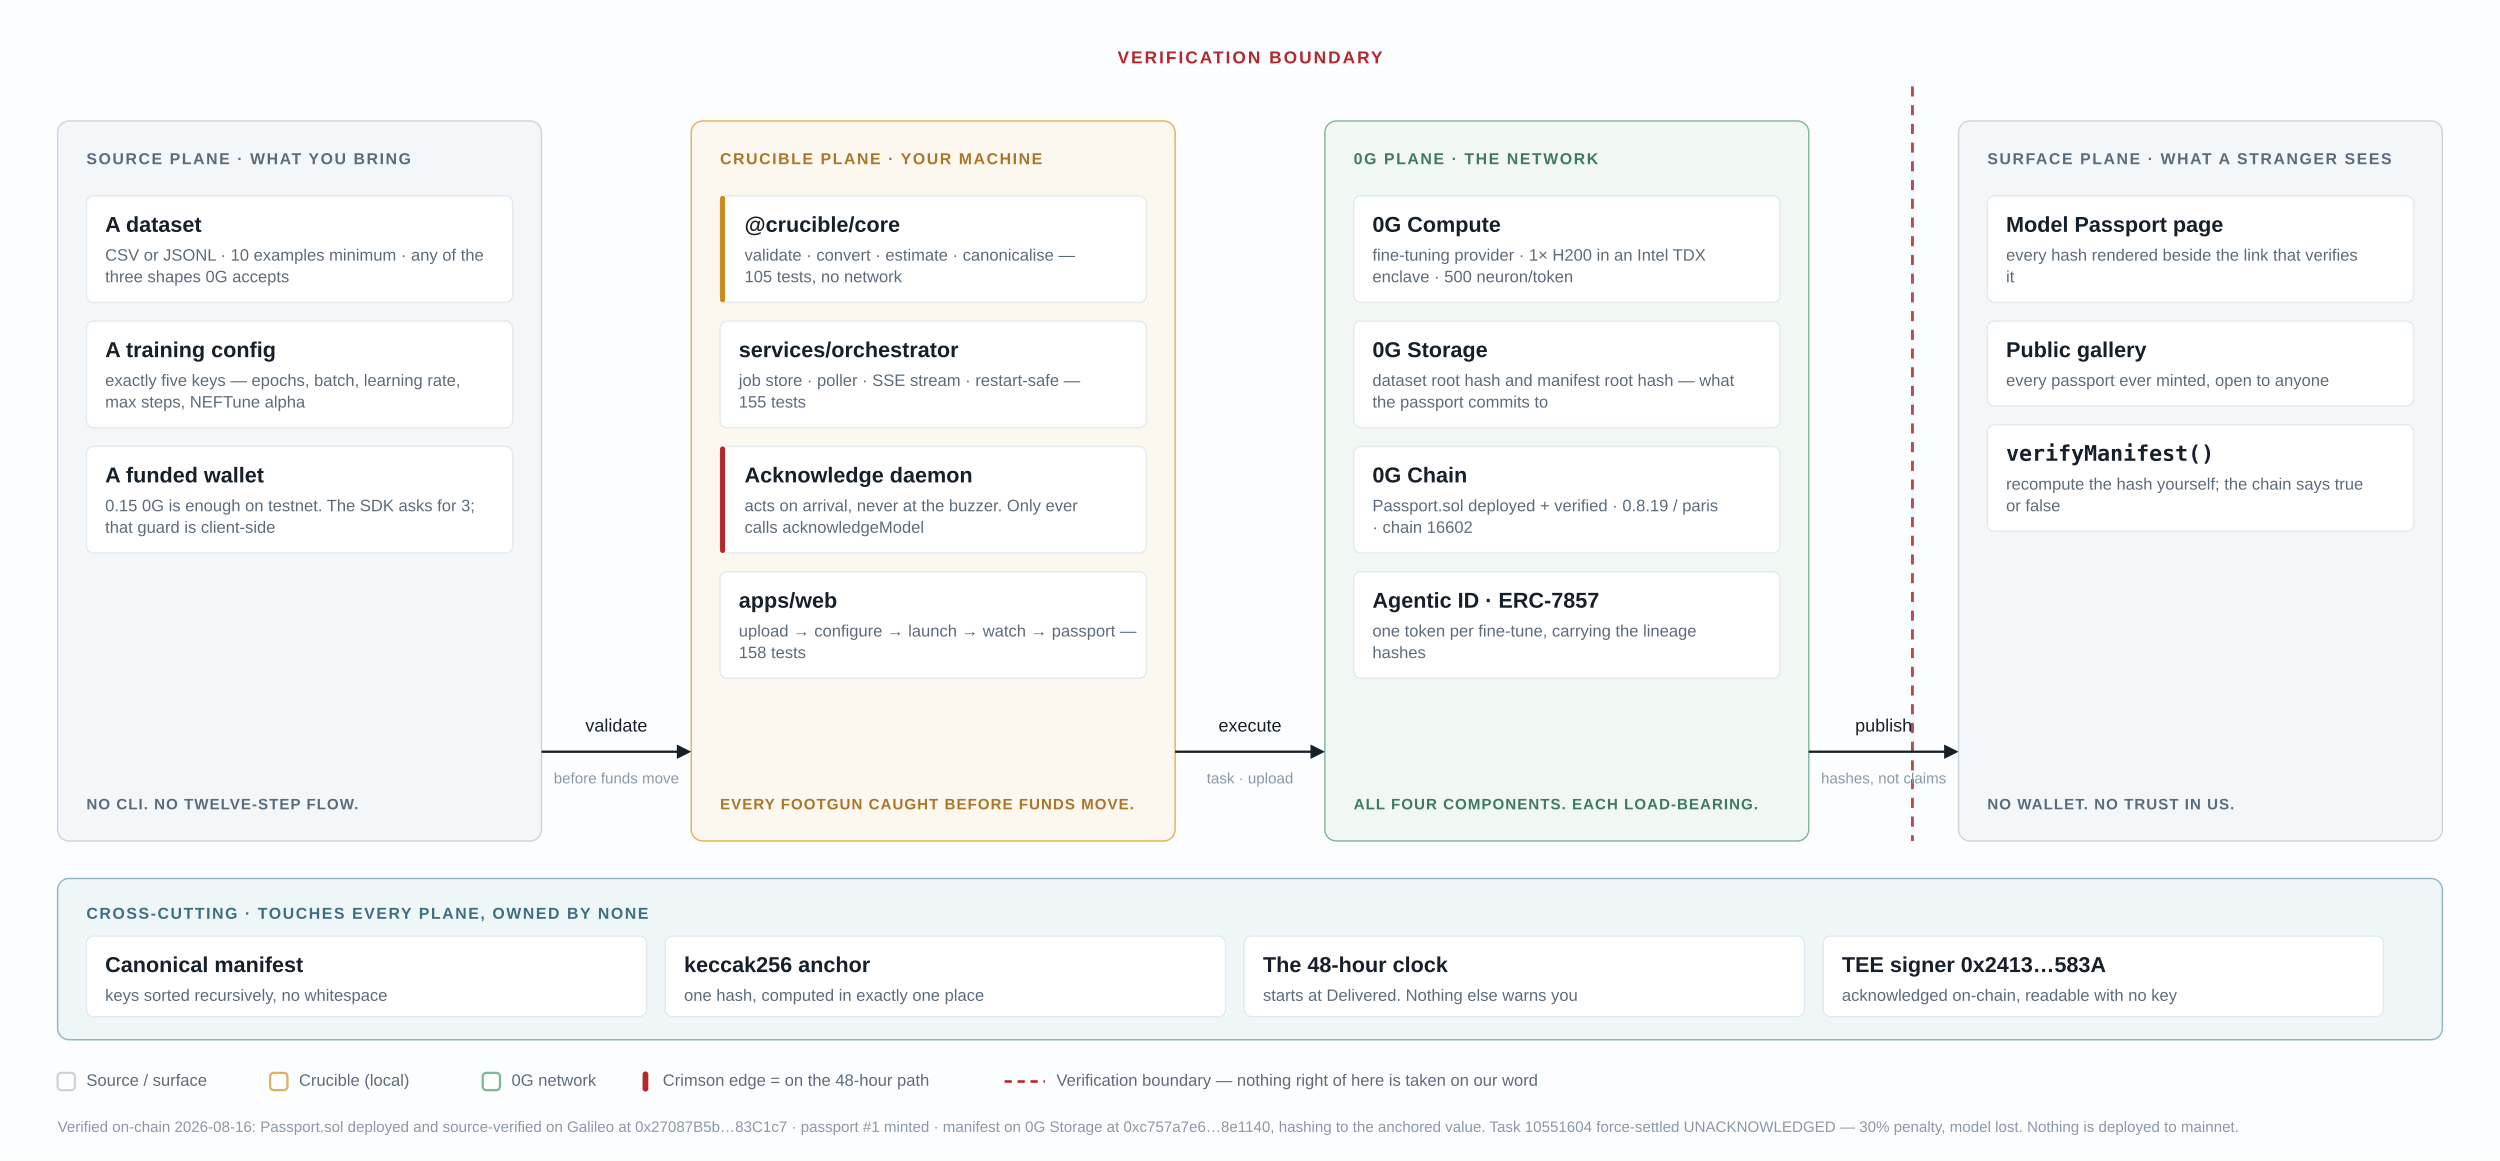
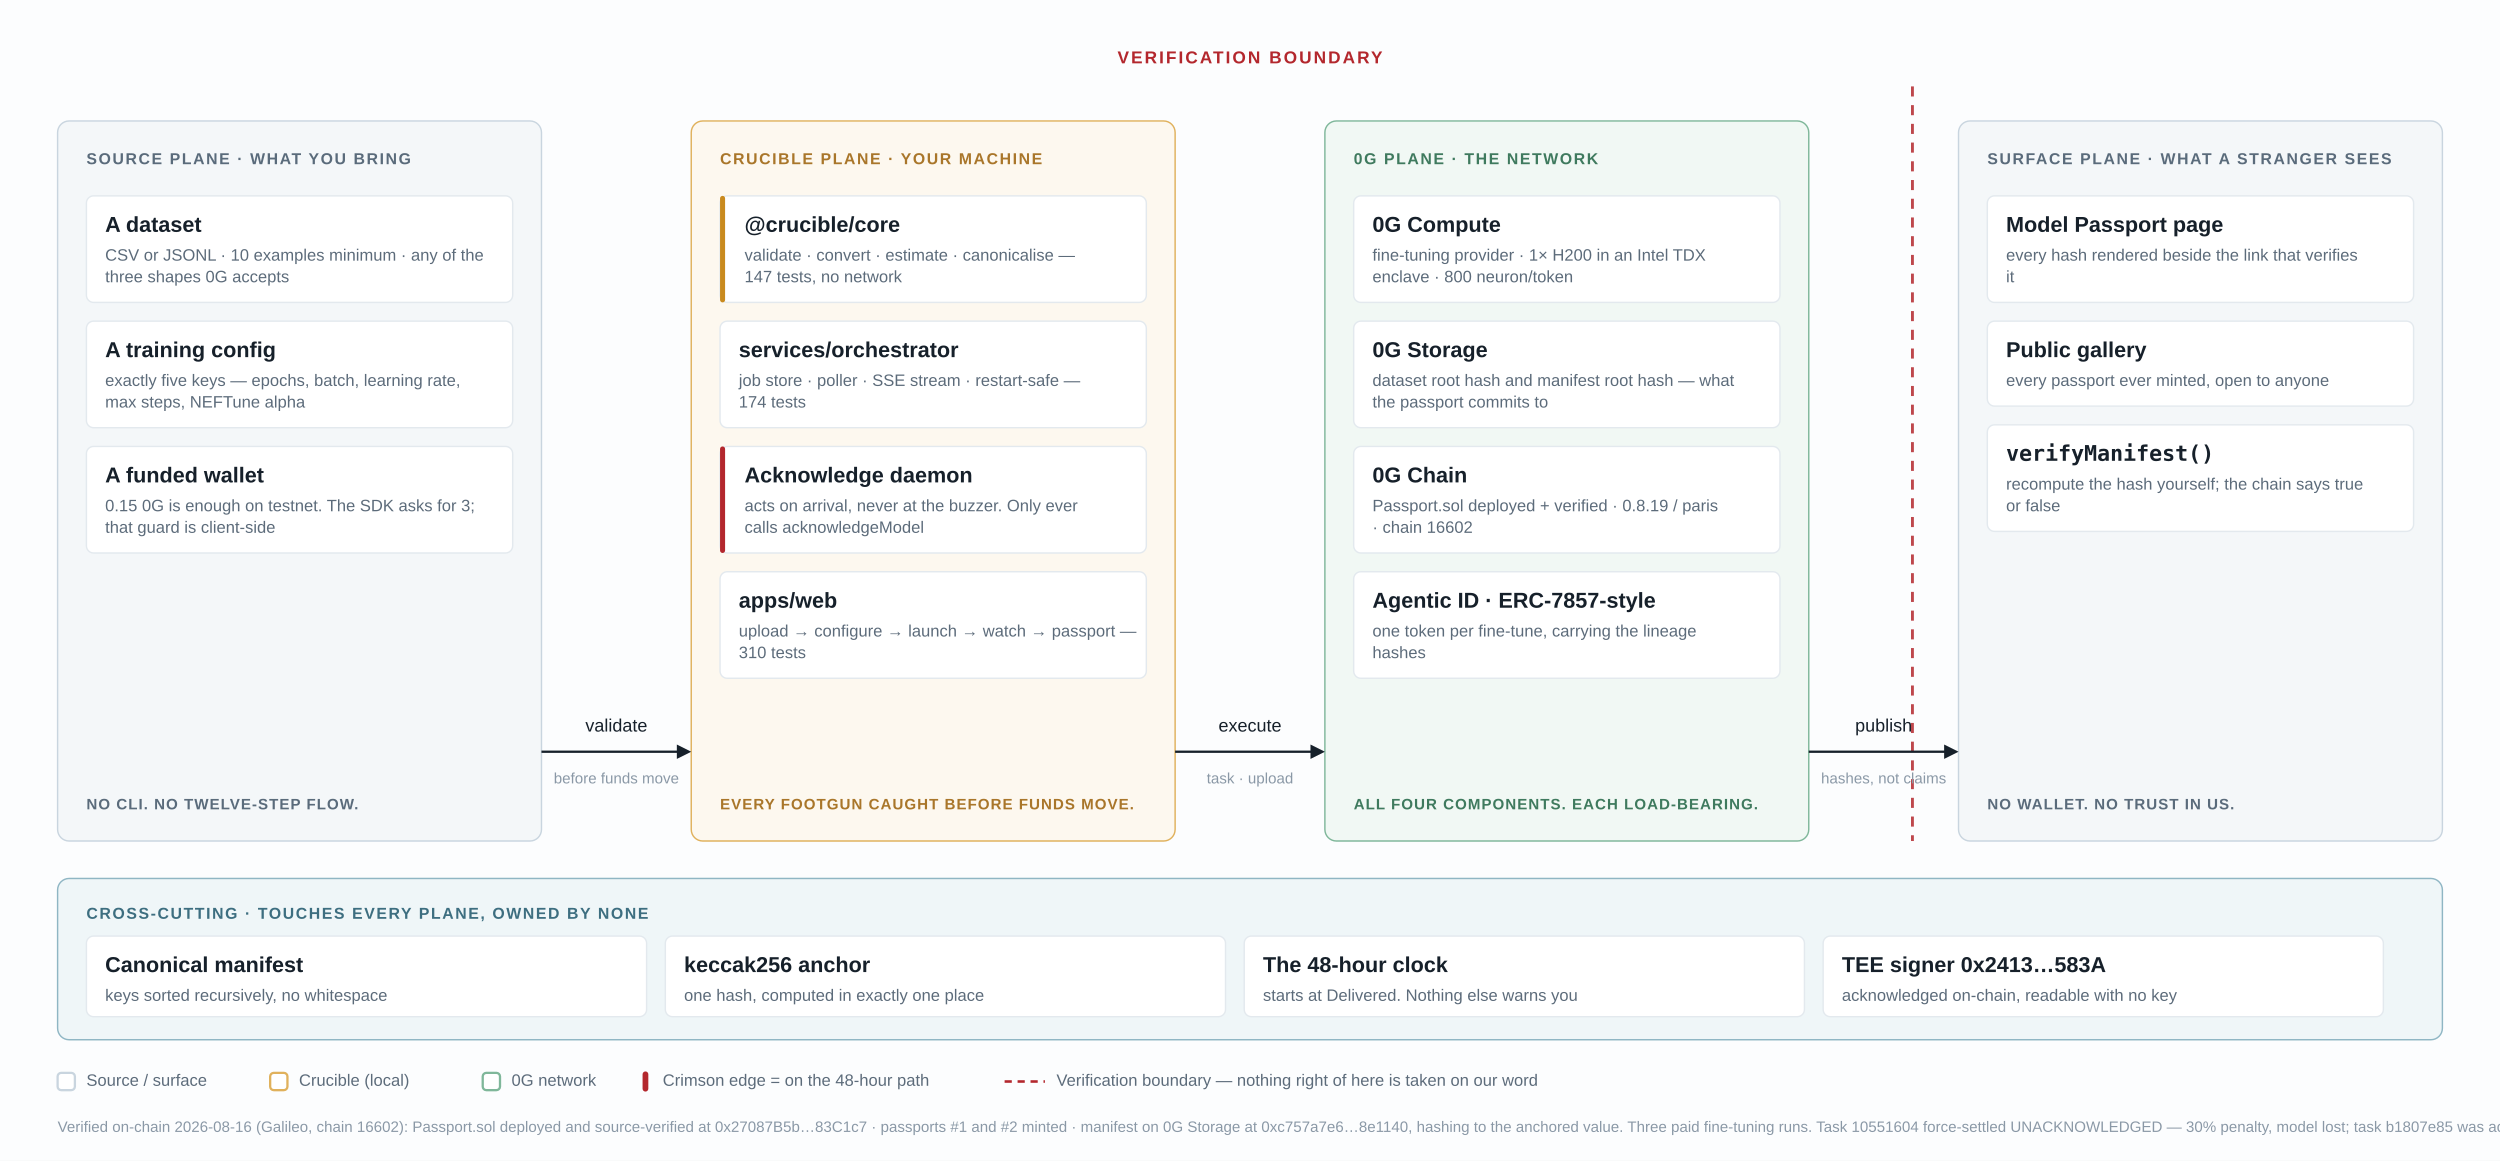
<svg xmlns="http://www.w3.org/2000/svg" width="1736" height="806" viewBox="0 0 1736 806" role="img">
  <rect width="1736" height="806" fill="#FCFDFE" />
  <text x="868" y="44" font-family="'Segoe UI', -apple-system, 'Helvetica Neue', Arial, sans-serif" font-size="12" font-weight="700" fill="#B3272D" text-anchor="middle" letter-spacing="1.4">VERIFICATION BOUNDARY</text>
  <line x1="1328" y1="60" x2="1328" y2="584" stroke="#B3272D" stroke-width="2" stroke-dasharray="7 6" opacity="0.85" />
  <rect x="40" y="84" width="336" height="500" rx="8" fill="#F4F7F9" stroke="#C9D5DF" />
  <text x="60" y="114" font-family="'Segoe UI', -apple-system, 'Helvetica Neue', Arial, sans-serif" font-size="11" font-weight="600" fill="#5A6B7B" text-anchor="start" letter-spacing="1.1">SOURCE PLANE · WHAT YOU BRING</text>
  <rect x="60" y="136" width="296" height="74" rx="5" fill="#FFFFFF" stroke="#E3E9EE" />
  <text x="73" y="161" font-family="'Segoe UI', -apple-system, 'Helvetica Neue', Arial, sans-serif" font-size="15" font-weight="600" fill="#16202A" text-anchor="start">A dataset</text>
  <text x="73" y="181" font-family="'Segoe UI', -apple-system, 'Helvetica Neue', Arial, sans-serif" font-size="11.5" font-weight="400" fill="#5C6B7A" text-anchor="start">CSV or JSONL · 10 examples minimum · any of the</text>
  <text x="73" y="196" font-family="'Segoe UI', -apple-system, 'Helvetica Neue', Arial, sans-serif" font-size="11.5" font-weight="400" fill="#5C6B7A" text-anchor="start">three shapes 0G accepts</text>
  <rect x="60" y="223" width="296" height="74" rx="5" fill="#FFFFFF" stroke="#E3E9EE" />
  <text x="73" y="248" font-family="'Segoe UI', -apple-system, 'Helvetica Neue', Arial, sans-serif" font-size="15" font-weight="600" fill="#16202A" text-anchor="start">A training config</text>
  <text x="73" y="268" font-family="'Segoe UI', -apple-system, 'Helvetica Neue', Arial, sans-serif" font-size="11.5" font-weight="400" fill="#5C6B7A" text-anchor="start">exactly five keys — epochs, batch, learning rate,</text>
  <text x="73" y="283" font-family="'Segoe UI', -apple-system, 'Helvetica Neue', Arial, sans-serif" font-size="11.5" font-weight="400" fill="#5C6B7A" text-anchor="start">max steps, NEFTune alpha</text>
  <rect x="60" y="310" width="296" height="74" rx="5" fill="#FFFFFF" stroke="#E3E9EE" />
  <text x="73" y="335" font-family="'Segoe UI', -apple-system, 'Helvetica Neue', Arial, sans-serif" font-size="15" font-weight="600" fill="#16202A" text-anchor="start">A funded wallet</text>
  <text x="73" y="355" font-family="'Segoe UI', -apple-system, 'Helvetica Neue', Arial, sans-serif" font-size="11.5" font-weight="400" fill="#5C6B7A" text-anchor="start">0.15 0G is enough on testnet. The SDK asks for 3;</text>
  <text x="73" y="370" font-family="'Segoe UI', -apple-system, 'Helvetica Neue', Arial, sans-serif" font-size="11.5" font-weight="400" fill="#5C6B7A" text-anchor="start">that guard is client-side</text>
  <text x="60" y="562" font-family="'Segoe UI', -apple-system, 'Helvetica Neue', Arial, sans-serif" font-size="10.5" font-weight="700" fill="#5A6B7B" text-anchor="start" letter-spacing="0.7">NO CLI. NO TWELVE-STEP FLOW.</text>
  <rect x="480" y="84" width="336" height="500" rx="8" fill="#FDF8EF" stroke="#E0B15C" />
  <text x="500" y="114" font-family="'Segoe UI', -apple-system, 'Helvetica Neue', Arial, sans-serif" font-size="11" font-weight="600" fill="#A9762A" text-anchor="start" letter-spacing="1.1">CRUCIBLE PLANE · YOUR MACHINE</text>
  <rect x="500" y="136" width="296" height="74" rx="5" fill="#FFFFFF" stroke="#E3E9EE" />
  <rect x="500" y="136" width="3.5" height="74" rx="1.75" fill="#C98A1E" />
  <text x="517" y="161" font-family="'Segoe UI', -apple-system, 'Helvetica Neue', Arial, sans-serif" font-size="15" font-weight="600" fill="#16202A" text-anchor="start">@crucible/core</text>
  <text x="517" y="181" font-family="'Segoe UI', -apple-system, 'Helvetica Neue', Arial, sans-serif" font-size="11.5" font-weight="400" fill="#5C6B7A" text-anchor="start">validate · convert · estimate · canonicalise —</text>
-   <text x="517" y="196" font-family="'Segoe UI', -apple-system, 'Helvetica Neue', Arial, sans-serif" font-size="11.5" font-weight="400" fill="#5C6B7A" text-anchor="start">105 tests, no network</text>
+   <text x="517" y="196" font-family="'Segoe UI', -apple-system, 'Helvetica Neue', Arial, sans-serif" font-size="11.5" font-weight="400" fill="#5C6B7A" text-anchor="start">147 tests, no network</text>
  <rect x="500" y="223" width="296" height="74" rx="5" fill="#FFFFFF" stroke="#E3E9EE" />
  <text x="513" y="248" font-family="'Segoe UI', -apple-system, 'Helvetica Neue', Arial, sans-serif" font-size="15" font-weight="600" fill="#16202A" text-anchor="start">services/orchestrator</text>
  <text x="513" y="268" font-family="'Segoe UI', -apple-system, 'Helvetica Neue', Arial, sans-serif" font-size="11.5" font-weight="400" fill="#5C6B7A" text-anchor="start">job store · poller · SSE stream · restart-safe —</text>
-   <text x="513" y="283" font-family="'Segoe UI', -apple-system, 'Helvetica Neue', Arial, sans-serif" font-size="11.5" font-weight="400" fill="#5C6B7A" text-anchor="start">155 tests</text>
+   <text x="513" y="283" font-family="'Segoe UI', -apple-system, 'Helvetica Neue', Arial, sans-serif" font-size="11.5" font-weight="400" fill="#5C6B7A" text-anchor="start">174 tests</text>
  <rect x="500" y="310" width="296" height="74" rx="5" fill="#FFFFFF" stroke="#E3E9EE" />
  <rect x="500" y="310" width="3.5" height="74" rx="1.75" fill="#B3272D" />
  <text x="517" y="335" font-family="'Segoe UI', -apple-system, 'Helvetica Neue', Arial, sans-serif" font-size="15" font-weight="600" fill="#16202A" text-anchor="start">Acknowledge daemon</text>
  <text x="517" y="355" font-family="'Segoe UI', -apple-system, 'Helvetica Neue', Arial, sans-serif" font-size="11.5" font-weight="400" fill="#5C6B7A" text-anchor="start">acts on arrival, never at the buzzer. Only ever</text>
  <text x="517" y="370" font-family="'Segoe UI', -apple-system, 'Helvetica Neue', Arial, sans-serif" font-size="11.5" font-weight="400" fill="#5C6B7A" text-anchor="start">calls acknowledgeModel</text>
  <rect x="500" y="397" width="296" height="74" rx="5" fill="#FFFFFF" stroke="#E3E9EE" />
  <text x="513" y="422" font-family="'Segoe UI', -apple-system, 'Helvetica Neue', Arial, sans-serif" font-size="15" font-weight="600" fill="#16202A" text-anchor="start">apps/web</text>
  <text x="513" y="442" font-family="'Segoe UI', -apple-system, 'Helvetica Neue', Arial, sans-serif" font-size="11.5" font-weight="400" fill="#5C6B7A" text-anchor="start">upload → configure → launch → watch → passport —</text>
-   <text x="513" y="457" font-family="'Segoe UI', -apple-system, 'Helvetica Neue', Arial, sans-serif" font-size="11.5" font-weight="400" fill="#5C6B7A" text-anchor="start">158 tests</text>
+   <text x="513" y="457" font-family="'Segoe UI', -apple-system, 'Helvetica Neue', Arial, sans-serif" font-size="11.5" font-weight="400" fill="#5C6B7A" text-anchor="start">310 tests</text>
  <text x="500" y="562" font-family="'Segoe UI', -apple-system, 'Helvetica Neue', Arial, sans-serif" font-size="10.5" font-weight="700" fill="#A9762A" text-anchor="start" letter-spacing="0.7">EVERY FOOTGUN CAUGHT BEFORE FUNDS MOVE.</text>
  <rect x="920" y="84" width="336" height="500" rx="8" fill="#F1F8F4" stroke="#7FB79A" />
  <text x="940" y="114" font-family="'Segoe UI', -apple-system, 'Helvetica Neue', Arial, sans-serif" font-size="11" font-weight="600" fill="#3F7A5E" text-anchor="start" letter-spacing="1.1">0G PLANE · THE NETWORK</text>
  <rect x="940" y="136" width="296" height="74" rx="5" fill="#FFFFFF" stroke="#E3E9EE" />
  <text x="953" y="161" font-family="'Segoe UI', -apple-system, 'Helvetica Neue', Arial, sans-serif" font-size="15" font-weight="600" fill="#16202A" text-anchor="start">0G Compute</text>
  <text x="953" y="181" font-family="'Segoe UI', -apple-system, 'Helvetica Neue', Arial, sans-serif" font-size="11.5" font-weight="400" fill="#5C6B7A" text-anchor="start">fine-tuning provider · 1× H200 in an Intel TDX</text>
-   <text x="953" y="196" font-family="'Segoe UI', -apple-system, 'Helvetica Neue', Arial, sans-serif" font-size="11.5" font-weight="400" fill="#5C6B7A" text-anchor="start">enclave · 500 neuron/token</text>
+   <text x="953" y="196" font-family="'Segoe UI', -apple-system, 'Helvetica Neue', Arial, sans-serif" font-size="11.5" font-weight="400" fill="#5C6B7A" text-anchor="start">enclave · 800 neuron/token</text>
  <rect x="940" y="223" width="296" height="74" rx="5" fill="#FFFFFF" stroke="#E3E9EE" />
  <text x="953" y="248" font-family="'Segoe UI', -apple-system, 'Helvetica Neue', Arial, sans-serif" font-size="15" font-weight="600" fill="#16202A" text-anchor="start">0G Storage</text>
  <text x="953" y="268" font-family="'Segoe UI', -apple-system, 'Helvetica Neue', Arial, sans-serif" font-size="11.5" font-weight="400" fill="#5C6B7A" text-anchor="start">dataset root hash and manifest root hash — what</text>
  <text x="953" y="283" font-family="'Segoe UI', -apple-system, 'Helvetica Neue', Arial, sans-serif" font-size="11.5" font-weight="400" fill="#5C6B7A" text-anchor="start">the passport commits to</text>
  <rect x="940" y="310" width="296" height="74" rx="5" fill="#FFFFFF" stroke="#E3E9EE" />
  <text x="953" y="335" font-family="'Segoe UI', -apple-system, 'Helvetica Neue', Arial, sans-serif" font-size="15" font-weight="600" fill="#16202A" text-anchor="start">0G Chain</text>
  <text x="953" y="355" font-family="'Segoe UI', -apple-system, 'Helvetica Neue', Arial, sans-serif" font-size="11.5" font-weight="400" fill="#5C6B7A" text-anchor="start">Passport.sol deployed + verified · 0.8.19 / paris</text>
  <text x="953" y="370" font-family="'Segoe UI', -apple-system, 'Helvetica Neue', Arial, sans-serif" font-size="11.5" font-weight="400" fill="#5C6B7A" text-anchor="start">· chain 16602</text>
  <rect x="940" y="397" width="296" height="74" rx="5" fill="#FFFFFF" stroke="#E3E9EE" />
-   <text x="953" y="422" font-family="'Segoe UI', -apple-system, 'Helvetica Neue', Arial, sans-serif" font-size="15" font-weight="600" fill="#16202A" text-anchor="start">Agentic ID · ERC-7857</text>
+   <text x="953" y="422" font-family="'Segoe UI', -apple-system, 'Helvetica Neue', Arial, sans-serif" font-size="15" font-weight="600" fill="#16202A" text-anchor="start">Agentic ID · ERC-7857-style</text>
  <text x="953" y="442" font-family="'Segoe UI', -apple-system, 'Helvetica Neue', Arial, sans-serif" font-size="11.5" font-weight="400" fill="#5C6B7A" text-anchor="start">one token per fine-tune, carrying the lineage</text>
  <text x="953" y="457" font-family="'Segoe UI', -apple-system, 'Helvetica Neue', Arial, sans-serif" font-size="11.5" font-weight="400" fill="#5C6B7A" text-anchor="start">hashes</text>
  <text x="940" y="562" font-family="'Segoe UI', -apple-system, 'Helvetica Neue', Arial, sans-serif" font-size="10.5" font-weight="700" fill="#3F7A5E" text-anchor="start" letter-spacing="0.7">ALL FOUR COMPONENTS. EACH LOAD-BEARING.</text>
  <rect x="1360" y="84" width="336" height="500" rx="8" fill="#F4F7F9" stroke="#C9D5DF" />
  <text x="1380" y="114" font-family="'Segoe UI', -apple-system, 'Helvetica Neue', Arial, sans-serif" font-size="11" font-weight="600" fill="#5A6B7B" text-anchor="start" letter-spacing="1.1">SURFACE PLANE · WHAT A STRANGER SEES</text>
  <rect x="1380" y="136" width="296" height="74" rx="5" fill="#FFFFFF" stroke="#E3E9EE" />
  <text x="1393" y="161" font-family="'Segoe UI', -apple-system, 'Helvetica Neue', Arial, sans-serif" font-size="15" font-weight="600" fill="#16202A" text-anchor="start">Model Passport page</text>
  <text x="1393" y="181" font-family="'Segoe UI', -apple-system, 'Helvetica Neue', Arial, sans-serif" font-size="11.5" font-weight="400" fill="#5C6B7A" text-anchor="start">every hash rendered beside the link that verifies</text>
  <text x="1393" y="196" font-family="'Segoe UI', -apple-system, 'Helvetica Neue', Arial, sans-serif" font-size="11.5" font-weight="400" fill="#5C6B7A" text-anchor="start">it</text>
  <rect x="1380" y="223" width="296" height="59" rx="5" fill="#FFFFFF" stroke="#E3E9EE" />
  <text x="1393" y="248" font-family="'Segoe UI', -apple-system, 'Helvetica Neue', Arial, sans-serif" font-size="15" font-weight="600" fill="#16202A" text-anchor="start">Public gallery</text>
  <text x="1393" y="268" font-family="'Segoe UI', -apple-system, 'Helvetica Neue', Arial, sans-serif" font-size="11.5" font-weight="400" fill="#5C6B7A" text-anchor="start">every passport ever minted, open to anyone</text>
  <rect x="1380" y="295" width="296" height="74" rx="5" fill="#FFFFFF" stroke="#E3E9EE" />
  <text x="1393" y="320" font-family="'Cascadia Mono', Consolas, 'DejaVu Sans Mono', monospace" font-size="15" font-weight="600" fill="#16202A" text-anchor="start">verifyManifest()</text>
  <text x="1393" y="340" font-family="'Segoe UI', -apple-system, 'Helvetica Neue', Arial, sans-serif" font-size="11.5" font-weight="400" fill="#5C6B7A" text-anchor="start">recompute the hash yourself; the chain says true</text>
  <text x="1393" y="355" font-family="'Segoe UI', -apple-system, 'Helvetica Neue', Arial, sans-serif" font-size="11.5" font-weight="400" fill="#5C6B7A" text-anchor="start">or false</text>
  <text x="1380" y="562" font-family="'Segoe UI', -apple-system, 'Helvetica Neue', Arial, sans-serif" font-size="10.5" font-weight="700" fill="#5A6B7B" text-anchor="start" letter-spacing="0.7">NO WALLET. NO TRUST IN US.</text>
  <line x1="376" y1="522" x2="471" y2="522" stroke="#16202A" stroke-width="1.6" />
  <path d="M 480 522 L 470 517 L 470 527 Z" fill="#16202A" />
  <text x="428" y="508" font-family="'Segoe UI', -apple-system, 'Helvetica Neue', Arial, sans-serif" font-size="12.5" font-weight="500" fill="#16202A" text-anchor="middle">validate</text>
  <text x="428" y="544" font-family="'Segoe UI', -apple-system, 'Helvetica Neue', Arial, sans-serif" font-size="10.5" font-weight="400" fill="#8A98A6" text-anchor="middle">before funds move</text>
  <line x1="816" y1="522" x2="911" y2="522" stroke="#16202A" stroke-width="1.6" />
  <path d="M 920 522 L 910 517 L 910 527 Z" fill="#16202A" />
  <text x="868" y="508" font-family="'Segoe UI', -apple-system, 'Helvetica Neue', Arial, sans-serif" font-size="12.5" font-weight="500" fill="#16202A" text-anchor="middle">execute</text>
  <text x="868" y="544" font-family="'Segoe UI', -apple-system, 'Helvetica Neue', Arial, sans-serif" font-size="10.5" font-weight="400" fill="#8A98A6" text-anchor="middle">task · upload</text>
  <line x1="1256" y1="522" x2="1351" y2="522" stroke="#16202A" stroke-width="1.6" />
  <path d="M 1360 522 L 1350 517 L 1350 527 Z" fill="#16202A" />
  <text x="1308" y="508" font-family="'Segoe UI', -apple-system, 'Helvetica Neue', Arial, sans-serif" font-size="12.5" font-weight="500" fill="#16202A" text-anchor="middle">publish</text>
  <text x="1308" y="544" font-family="'Segoe UI', -apple-system, 'Helvetica Neue', Arial, sans-serif" font-size="10.5" font-weight="400" fill="#8A98A6" text-anchor="middle">hashes, not claims</text>
  <rect x="40" y="610" width="1656" height="112" rx="8" fill="#EFF6F8" stroke="#8FB6C4" />
  <text x="60" y="638" font-family="'Segoe UI', -apple-system, 'Helvetica Neue', Arial, sans-serif" font-size="11" font-weight="600" fill="#3D6E80" text-anchor="start" letter-spacing="1.1">CROSS-CUTTING · TOUCHES EVERY PLANE, OWNED BY NONE</text>
  <rect x="60" y="650" width="389" height="56" rx="5" fill="#FFFFFF" stroke="#E3E9EE" />
  <text x="73" y="675" font-family="'Segoe UI', -apple-system, 'Helvetica Neue', Arial, sans-serif" font-size="15" font-weight="600" fill="#16202A" text-anchor="start">Canonical manifest</text>
  <text x="73" y="695" font-family="'Segoe UI', -apple-system, 'Helvetica Neue', Arial, sans-serif" font-size="11.5" font-weight="400" fill="#5C6B7A" text-anchor="start">keys sorted recursively, no whitespace</text>
  <rect x="462" y="650" width="389" height="56" rx="5" fill="#FFFFFF" stroke="#E3E9EE" />
  <text x="475" y="675" font-family="'Segoe UI', -apple-system, 'Helvetica Neue', Arial, sans-serif" font-size="15" font-weight="600" fill="#16202A" text-anchor="start">keccak256 anchor</text>
  <text x="475" y="695" font-family="'Segoe UI', -apple-system, 'Helvetica Neue', Arial, sans-serif" font-size="11.5" font-weight="400" fill="#5C6B7A" text-anchor="start">one hash, computed in exactly one place</text>
  <rect x="864" y="650" width="389" height="56" rx="5" fill="#FFFFFF" stroke="#E3E9EE" />
  <text x="877" y="675" font-family="'Segoe UI', -apple-system, 'Helvetica Neue', Arial, sans-serif" font-size="15" font-weight="600" fill="#16202A" text-anchor="start">The 48-hour clock</text>
  <text x="877" y="695" font-family="'Segoe UI', -apple-system, 'Helvetica Neue', Arial, sans-serif" font-size="11.5" font-weight="400" fill="#5C6B7A" text-anchor="start">starts at Delivered. Nothing else warns you</text>
  <rect x="1266" y="650" width="389" height="56" rx="5" fill="#FFFFFF" stroke="#E3E9EE" />
  <text x="1279" y="675" font-family="'Segoe UI', -apple-system, 'Helvetica Neue', Arial, sans-serif" font-size="15" font-weight="600" fill="#16202A" text-anchor="start">TEE signer 0x2413…583A</text>
  <text x="1279" y="695" font-family="'Segoe UI', -apple-system, 'Helvetica Neue', Arial, sans-serif" font-size="11.5" font-weight="400" fill="#5C6B7A" text-anchor="start">acknowledged on-chain, readable with no key</text>
  <rect x="40" y="745" width="12" height="12" rx="2.5" fill="#fff" stroke="#C9D5DF" stroke-width="1.6" />
  <text x="60" y="754" font-family="'Segoe UI', -apple-system, 'Helvetica Neue', Arial, sans-serif" font-size="11.5" font-weight="400" fill="#5C6B7A" text-anchor="start">Source / surface</text>
  <rect x="187.6" y="745" width="12" height="12" rx="2.5" fill="#fff" stroke="#E0B15C" stroke-width="1.6" />
  <text x="207.6" y="754" font-family="'Segoe UI', -apple-system, 'Helvetica Neue', Arial, sans-serif" font-size="11.5" font-weight="400" fill="#5C6B7A" text-anchor="start">Crucible (local)</text>
  <rect x="335.2" y="745" width="12" height="12" rx="2.5" fill="#fff" stroke="#7FB79A" stroke-width="1.6" />
  <text x="355.2" y="754" font-family="'Segoe UI', -apple-system, 'Helvetica Neue', Arial, sans-serif" font-size="11.5" font-weight="400" fill="#5C6B7A" text-anchor="start">0G network</text>
  <rect x="446.2" y="744" width="4" height="14" rx="2" fill="#B3272D" />
  <text x="460.2" y="754" font-family="'Segoe UI', -apple-system, 'Helvetica Neue', Arial, sans-serif" font-size="11.5" font-weight="400" fill="#5C6B7A" text-anchor="start">Crimson edge = on the 48-hour path</text>
  <line x1="697.6" y1="751" x2="725.6" y2="751" stroke="#B3272D" stroke-width="1.8" stroke-dasharray="5 4" />
  <text x="733.6" y="754" font-family="'Segoe UI', -apple-system, 'Helvetica Neue', Arial, sans-serif" font-size="11.5" font-weight="400" fill="#5C6B7A" text-anchor="start">Verification boundary — nothing right of here is taken on our word</text>
-   <text x="40" y="786" font-family="'Segoe UI', -apple-system, 'Helvetica Neue', Arial, sans-serif" font-size="10.5" font-weight="400" fill="#8A98A6" text-anchor="start">Verified on-chain 2026-08-16: Passport.sol deployed and source-verified on Galileo at 0x27087B5b…83C1c7 · passport #1 minted · manifest on 0G Storage at 0xc757a7e6…8e1140, hashing to the anchored value. Task 10551604 force-settled UNACKNOWLEDGED — 30% penalty, model lost. Nothing is deployed to mainnet.</text>
+   <text x="40" y="786" font-family="'Segoe UI', -apple-system, 'Helvetica Neue', Arial, sans-serif" font-size="10.5" font-weight="400" fill="#8A98A6" text-anchor="start">Verified on-chain 2026-08-16 (Galileo, chain 16602): Passport.sol deployed and source-verified at 0x27087B5b…83C1c7 · passports #1 and #2 minted · manifest on 0G Storage at 0xc757a7e6…8e1140, hashing to the anchored value. Three paid fine-tuning runs. Task 10551604 force-settled UNACKNOWLEDGED — 30% penalty, model lost; task b1807e85 was acknowledged by the daemon itself at delivery+1h and its 93.6 MB adapter retrieved. Nothing is deployed to mainnet.</text>
</svg>
